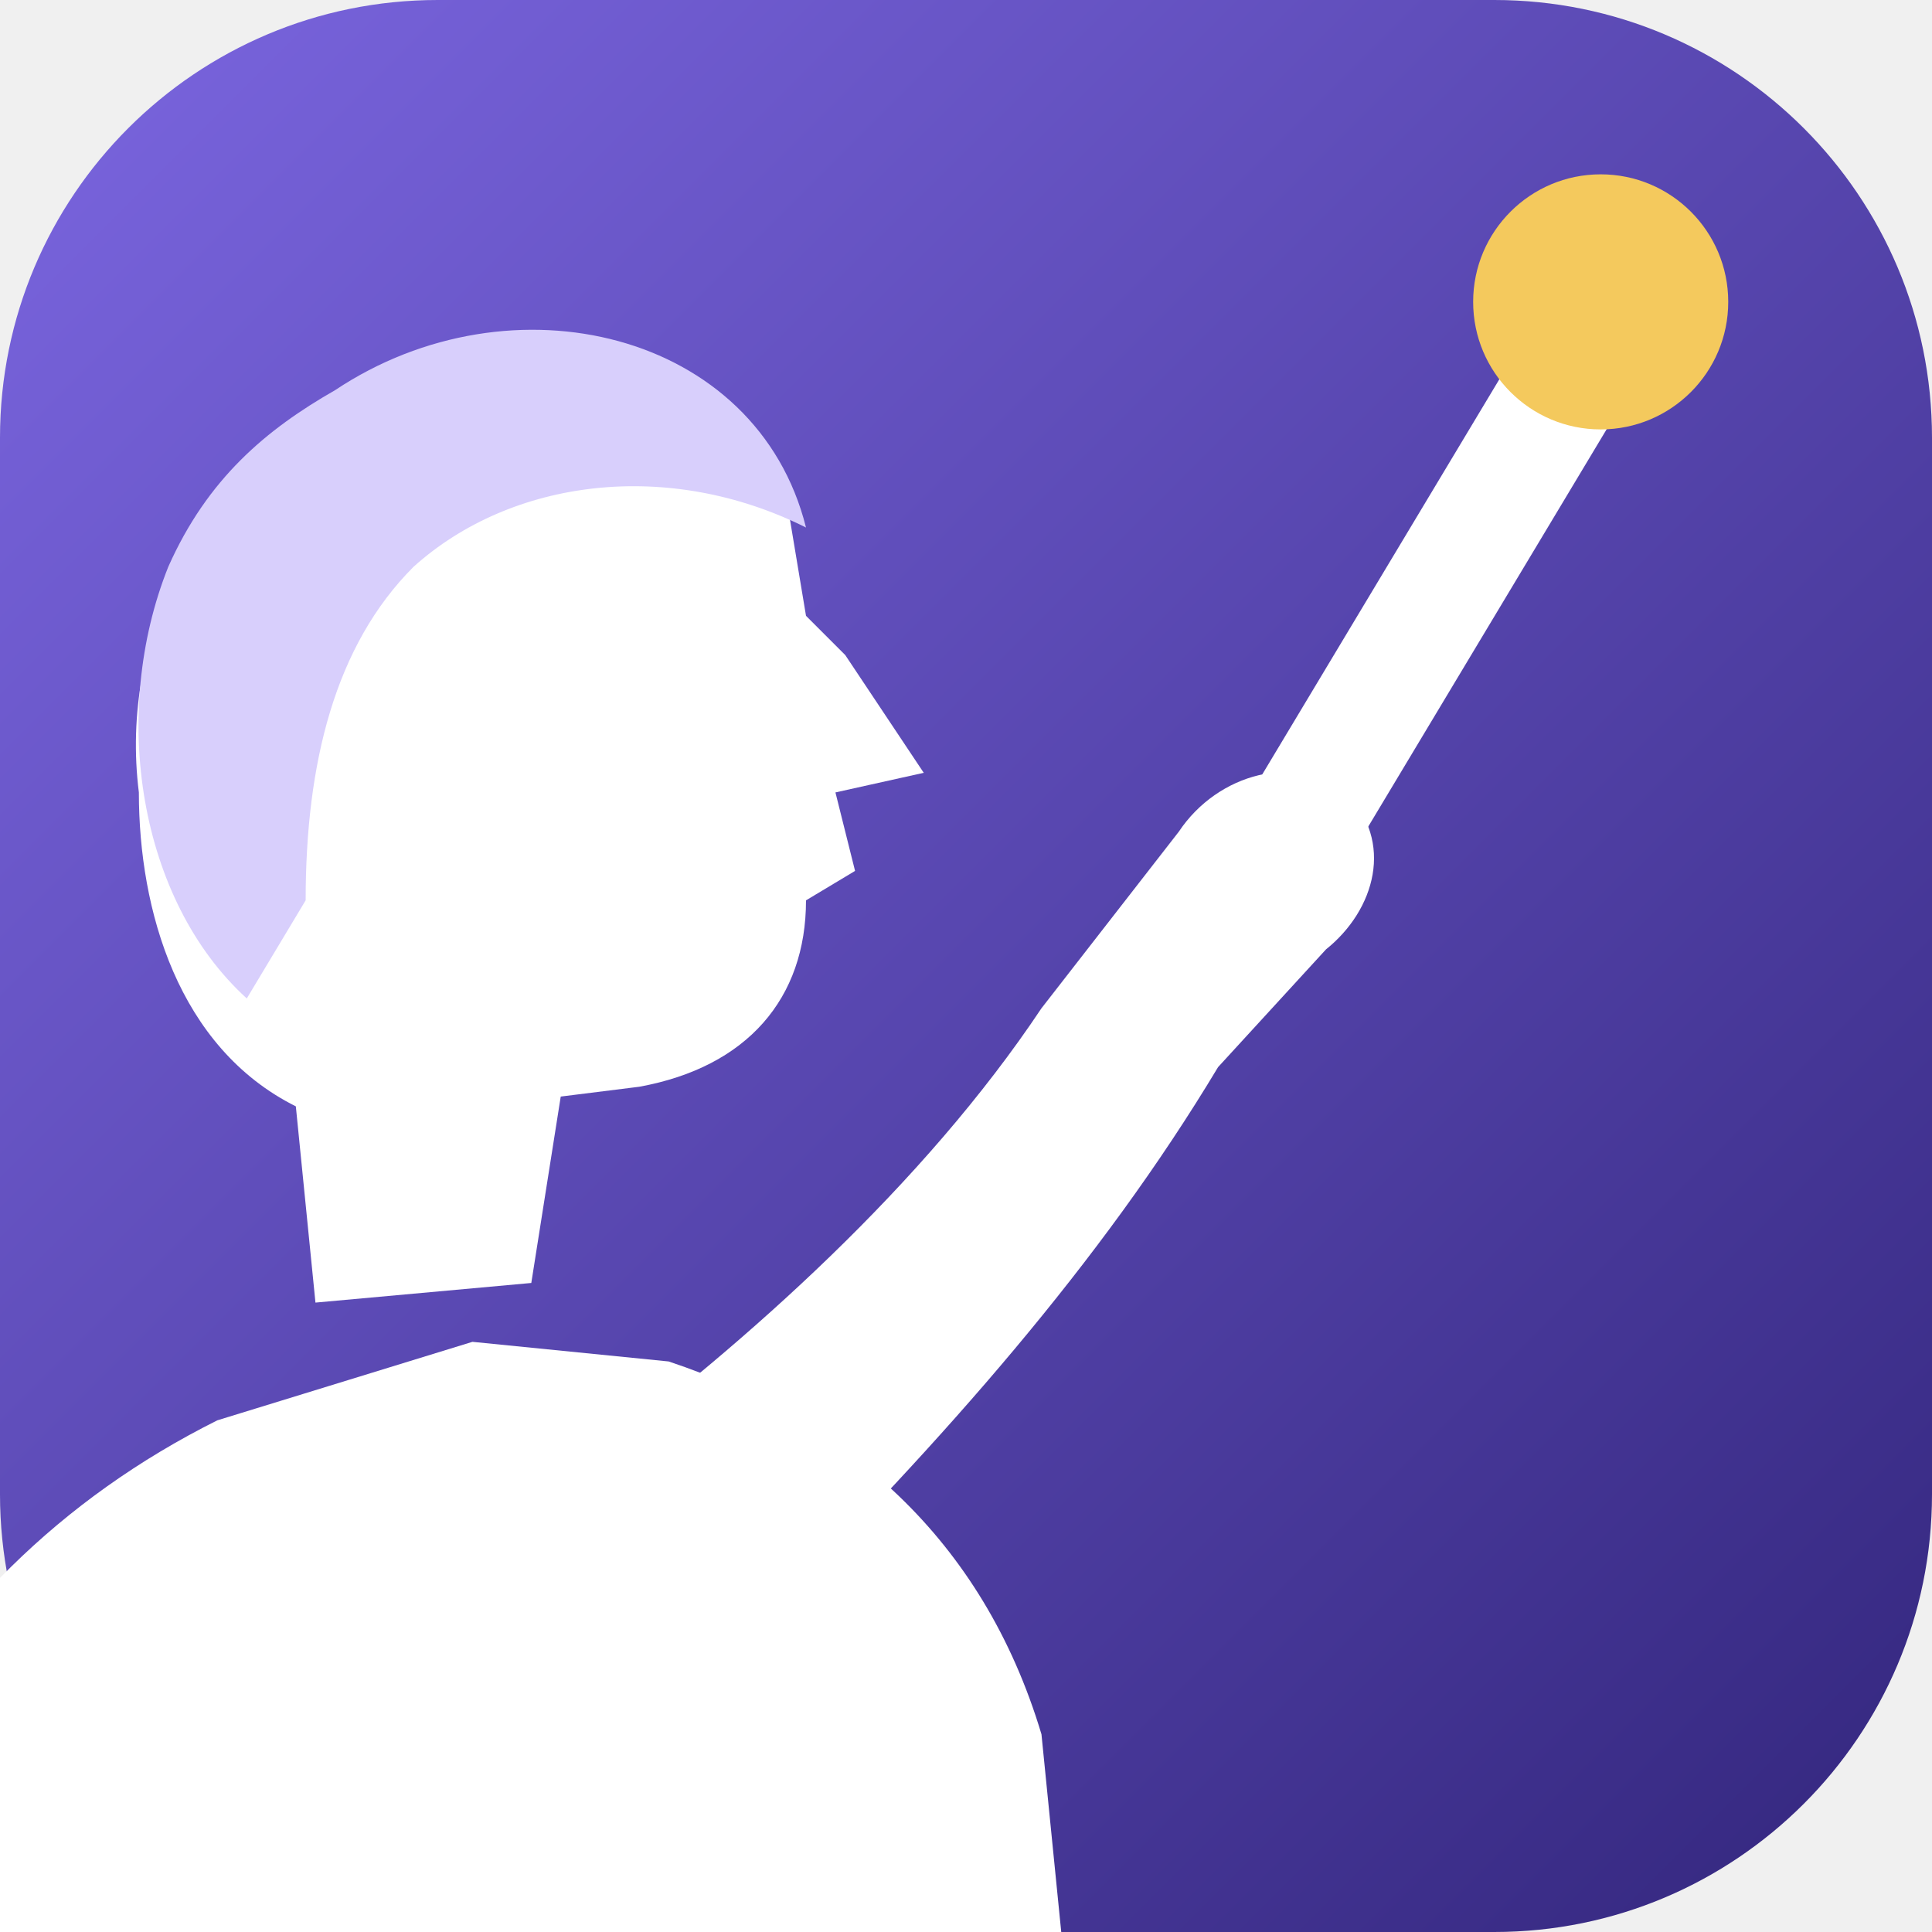
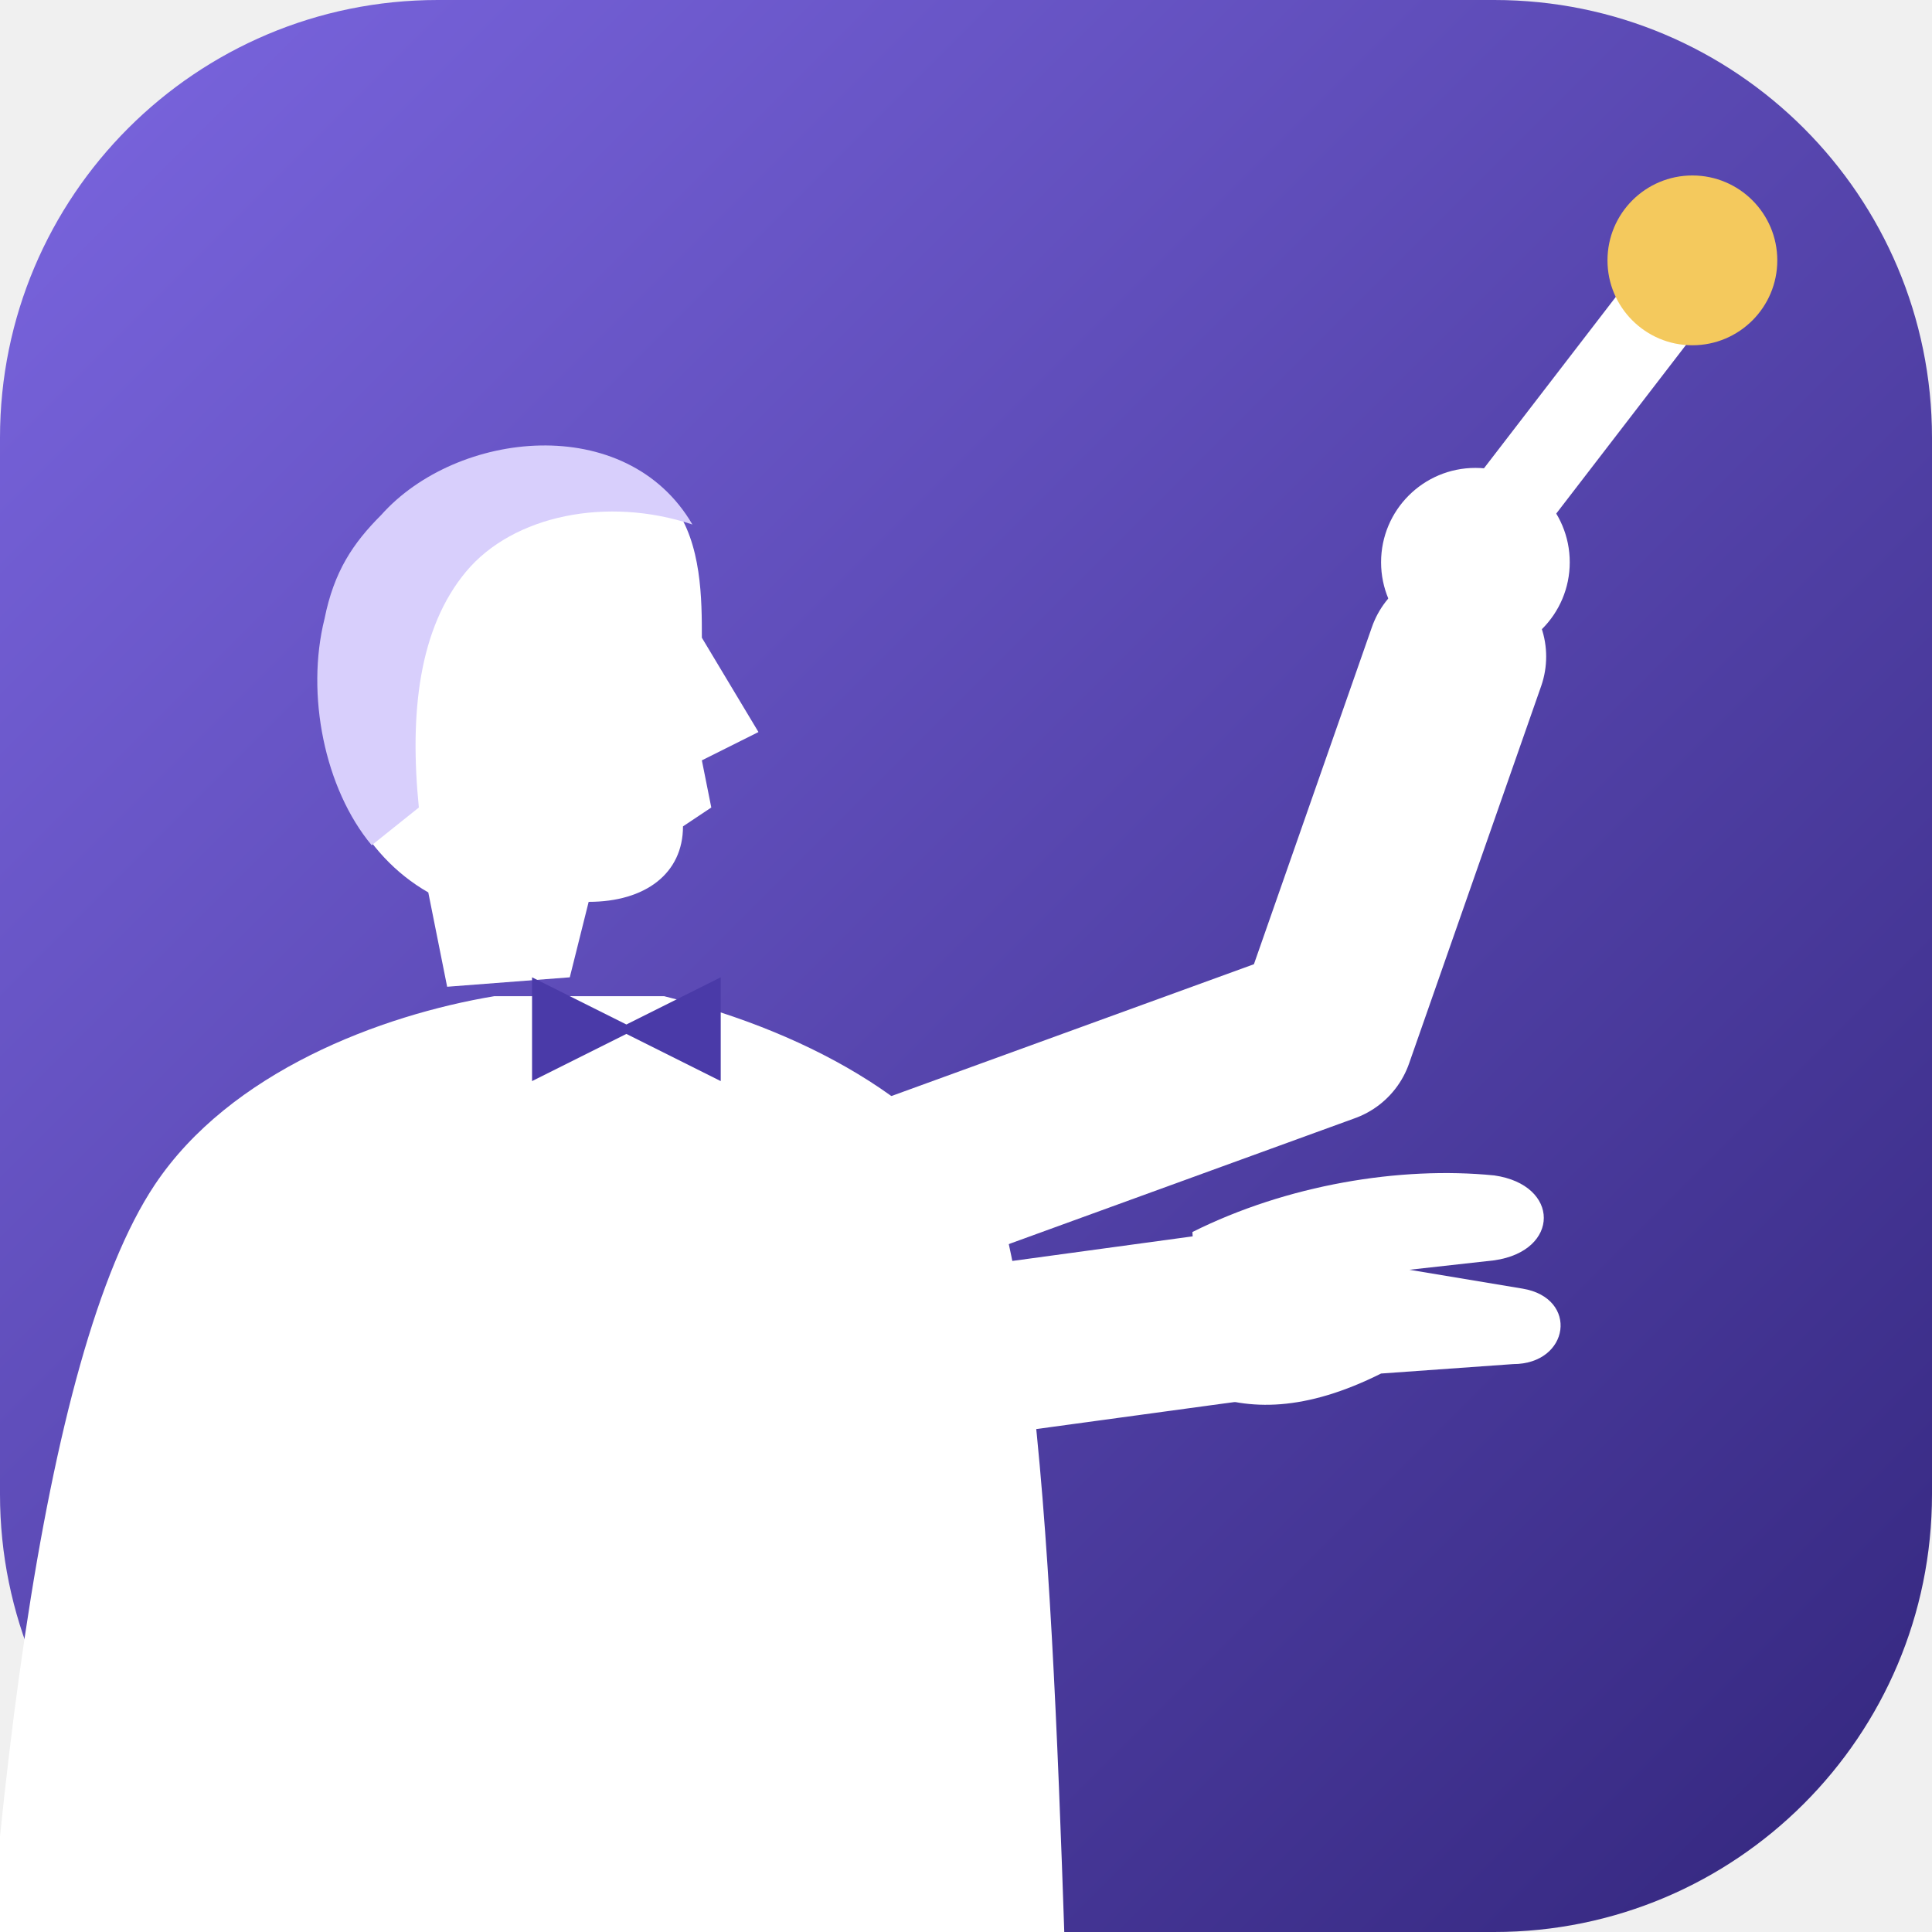
<svg xmlns="http://www.w3.org/2000/svg" width="256" height="256" viewBox="0 0 256 256">
  <defs>
    <linearGradient id="eleazar-bg" x1="0" y1="0" x2="256" y2="256" gradientUnits="userSpaceOnUse">
      <stop offset="0" stop-color="#7b66e0" />
      <stop offset="1" stop-color="#33267d" />
    </linearGradient>
  </defs>
  <rect width="256" height="256" rx="58" fill="url(#eleazar-bg)" />
-   <g transform="translate(-83 -25) scale(1.3)" fill="#ffffff">
-     <path d="M36 256 C38 212 54 180 86 164 L112 156 L132 158 C150 164 164 176 170 196 L176 256 Z" />
-     <path d="M124 168 C140 156 158 140 170 122 L184 104 C188 98 196 96 201 100 C206 105 204 112 199 116 L188 128 C176 148 160 166 142 184 Z" />
-     <line x1="196" y1="104" x2="226" y2="54" stroke="#ffffff" stroke-width="12" stroke-linecap="round" />
-     <circle cx="227" cy="50" r="13" fill="#f4c95d" />
-     <path d="M100 60 C116 50 138 54 144 70 L146 82 L150 86 L158 98 L149 100 L151 108 L146 111 C146 121 140 128 129 130 L121 131 L118 150 L96 152 L94 132 C82 126 78 112 78 100 C76 84 84 68 100 60 Z" />
-     <path d="M98 59 C116 47 141 53 146 73 C132 66 116 68 106 77 C98 85 95 97 95 111 L89 121 C78 111 75 92 81 77 C85 68 91 63 98 59 Z" fill="#d8cffc" />
+   <g transform="translate(-62 -8) scale(1.25)">
+     <g fill="#ffffff">
+       <path d="M46 256 C48 200 54 150 66 132 C74 120 90 114 102 112 L120 112 C136 116 150 124 156 136 C162 160 162 210 164 256 Z" />
+       <line x1="136" y1="152" x2="180" y2="146" stroke="#ffffff" stroke-width="18" stroke-linecap="round" />
+       <path d="M176 137 C186 132 198 130 208 131 C215 132 215 139 208 140 L199 141 L211 143 C217 144 216 151 210 151 L196 152 C188 156 182 156 177 154 Z" />
+       <polyline points="146,132 190,116 204,76" fill="none" stroke="#ffffff" stroke-width="19" stroke-linecap="round" stroke-linejoin="round" />
+       <circle cx="206" cy="66" r="10" />
+       <line x1="208" y1="62" x2="228" y2="36" stroke="#ffffff" stroke-width="9" stroke-linecap="round" />
+       <path d="M92 60 C100 53 114 52 121 60 C124 64 124 70 124 74 L130 84 L124 87 L125 92 L122 94 C122 99 118 102 112 102 L110 110 L97 111 L95 101 C88 97 84 89 84 80 C84 71 87 64 92 60 Z" />
+     </g>
+     <circle cx="229" cy="34" r="9" fill="#f4c95d" />
+     <path d="M90 61 C98 52 116 50 123 62 C114 59 104 61 99 67 C94 73 93 82 94 92 L89 96 C84 90 82 80 84 72 C85 67 87 64 90 61 Z" fill="#d8cffc" />
+     <polygon points="106,110 116,115 126,110 126,121 116,116 106,121" fill="#4a3aa8" />
  </g>
</svg>
